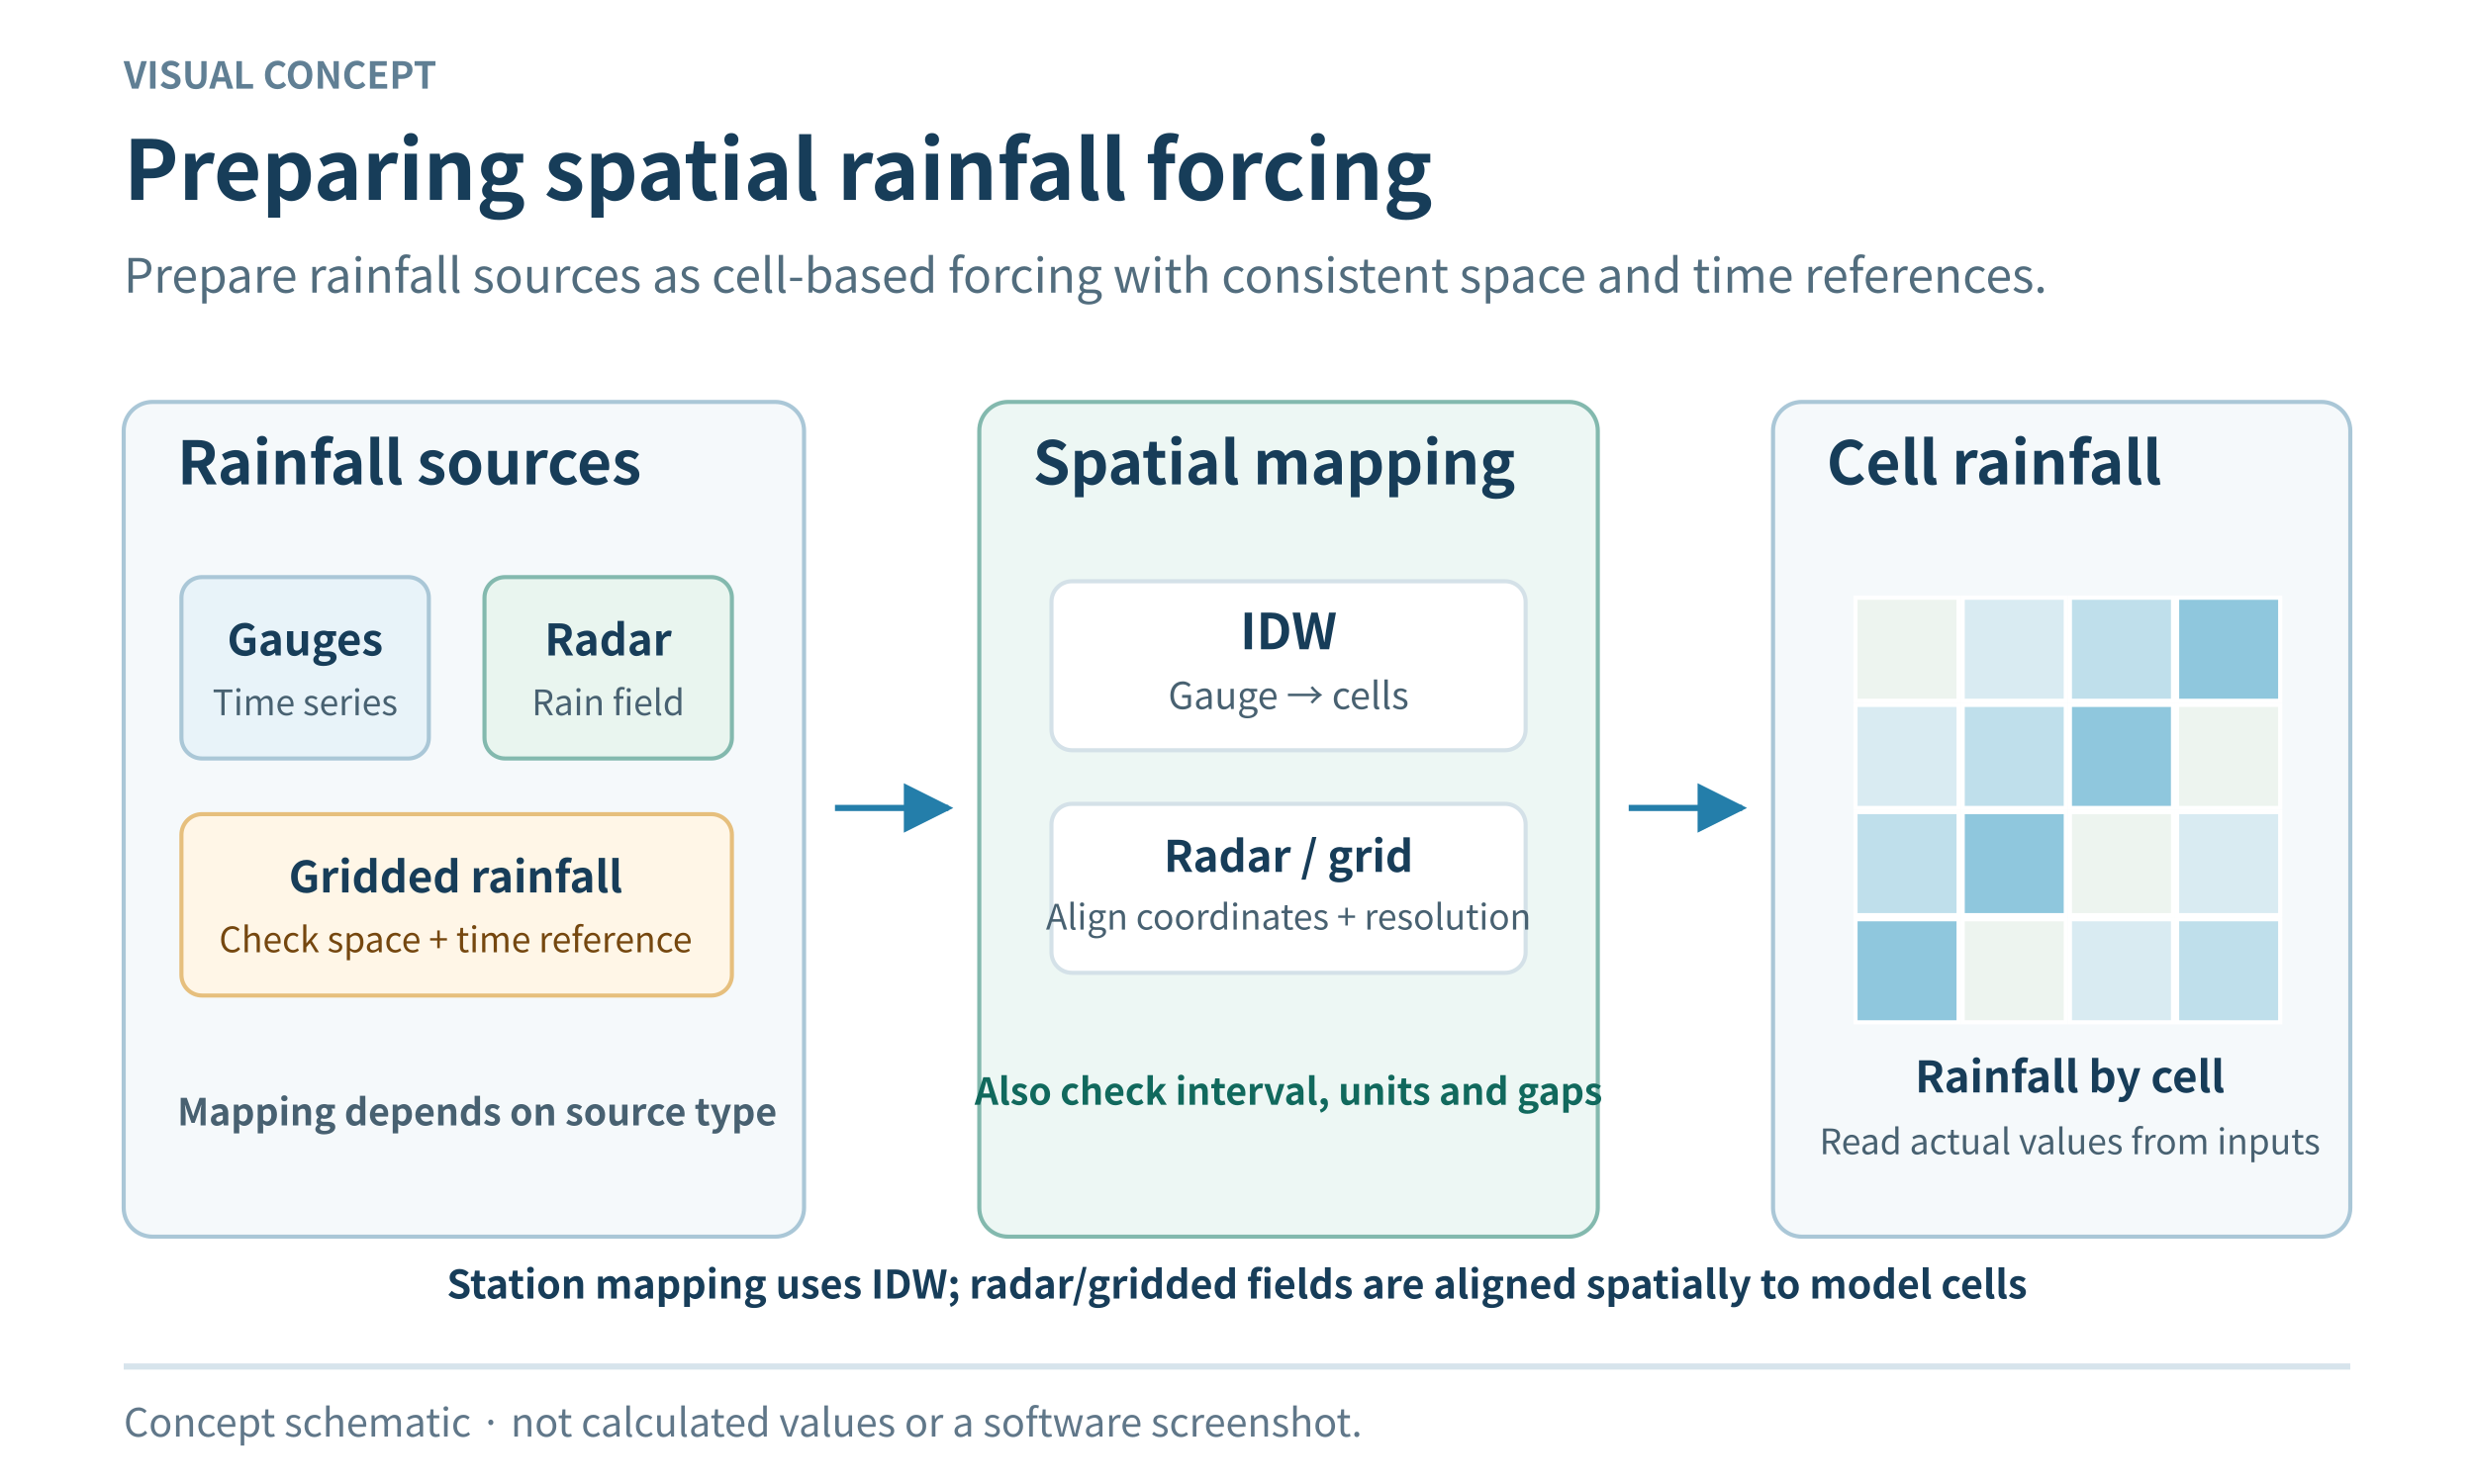
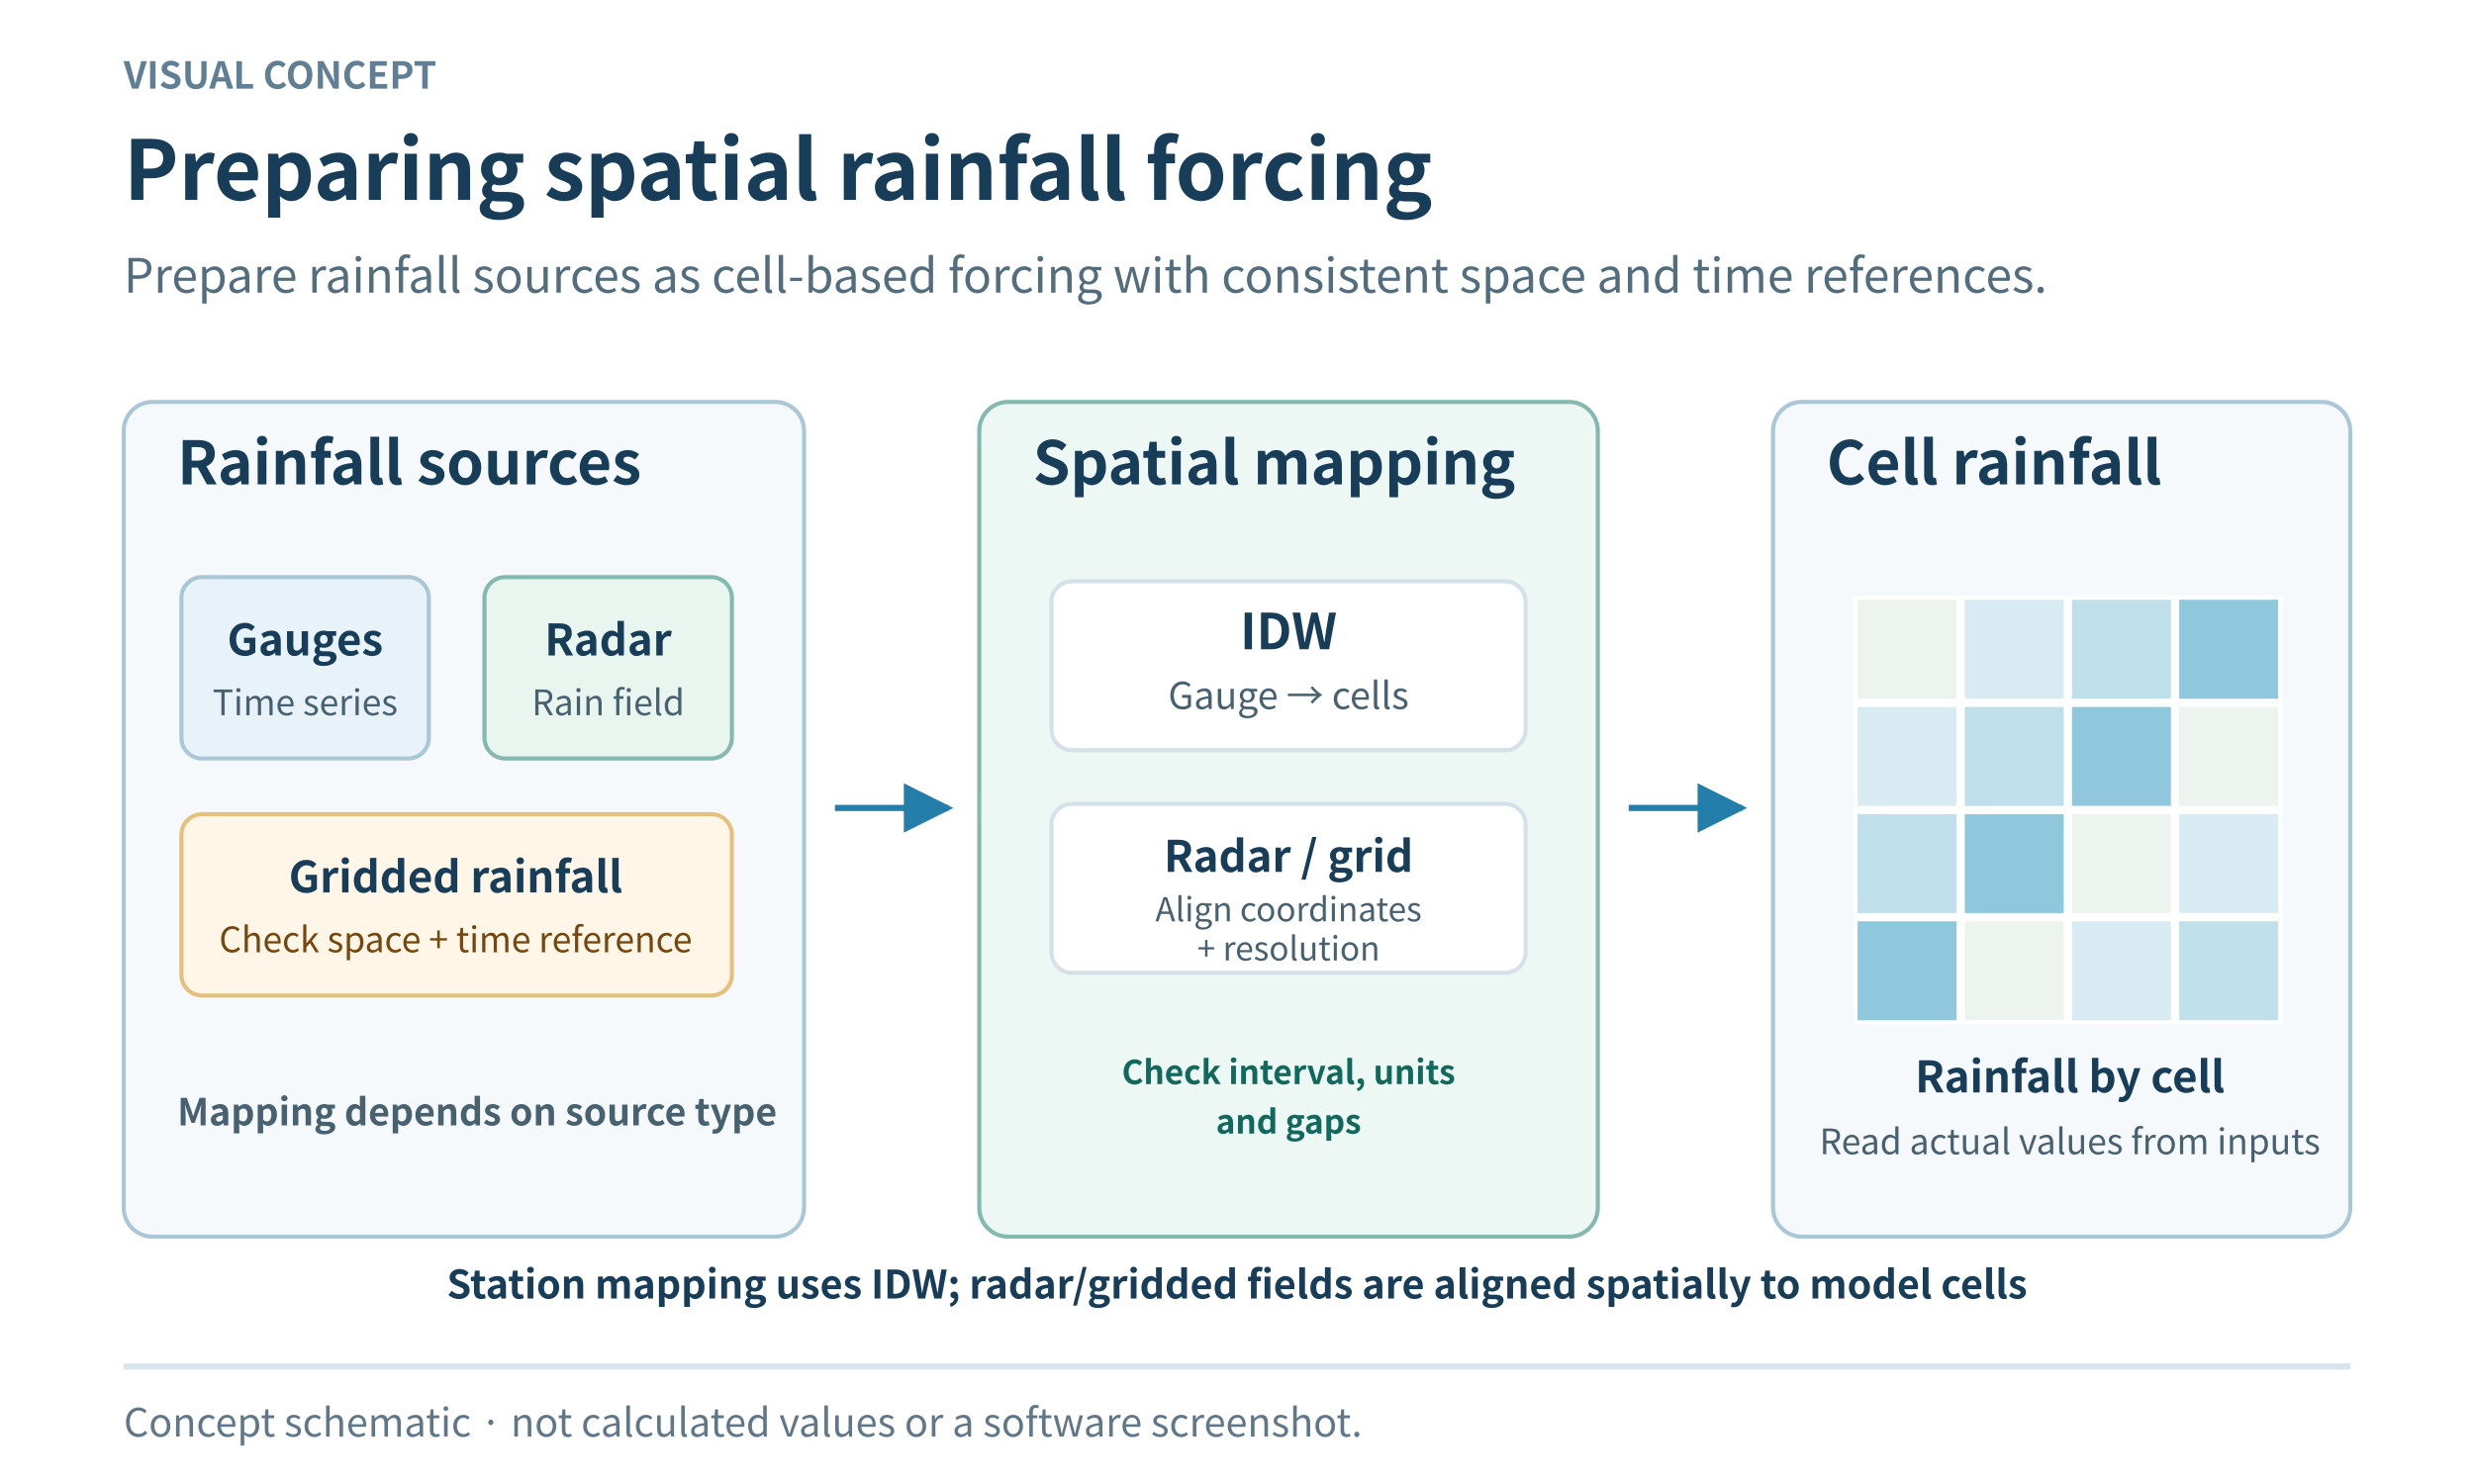
<svg xmlns="http://www.w3.org/2000/svg" width="1200" height="720" viewBox="0 0 1200 720" role="img" aria-labelledby="title desc">
  <defs>
    <marker id="arrow" viewBox="0 0 10 10" refX="9" refY="5" markerWidth="8" markerHeight="8" orient="auto-start-reverse">
      <path d="M0 0 10 5 0 10Z" fill="#247eaa" />
    </marker>
  </defs>
  <rect width="1200" height="720" fill="#fff" />
  <g font-family="Noto Sans CJK KR,Noto Sans KR,Malgun Gothic,Arial,sans-serif">
    <text x="60" y="43" font-size="18" font-weight="600" fill="#607f94">VISUAL CONCEPT</text>
    <text x="60" y="97" font-size="40" font-weight="700" fill="#173d59">Preparing spatial rainfall forcing</text>
    <text x="60" y="142" font-size="23" fill="#526d7e">Prepare rainfall sources as cell-based forcing with consistent space and time references.</text>
    <rect x="60" y="195" width="330" height="405" rx="14" fill="#f5f9fb" stroke="#aac7d7" stroke-width="2" />
    <text x="86" y="235" font-size="29" font-weight="700" fill="#173d59">Rainfall sources</text>
    <rect x="88" y="280" width="120" height="88" rx="10" fill="#e8f3f9" stroke="#aac7d7" stroke-width="2" />
    <text x="148" y="318" text-anchor="middle" font-size="21" font-weight="700" fill="#173d59">Gauges</text>
    <text x="148" y="347" text-anchor="middle" font-size="17" fill="#486171">Time series</text>
    <rect x="235" y="280" width="120" height="88" rx="10" fill="#e9f5ef" stroke="#83b9ae" stroke-width="2" />
    <text x="295" y="318" text-anchor="middle" font-size="21" font-weight="700" fill="#173d59">Radar</text>
    <text x="295" y="347" text-anchor="middle" font-size="17" fill="#486171">Rain field</text>
    <rect x="88" y="395" width="267" height="88" rx="10" fill="#fff6e7" stroke="#e6bf7d" stroke-width="2" />
    <text x="221" y="433" text-anchor="middle" font-size="21" font-weight="700" fill="#173d59">Gridded rainfall</text>
    <text x="221" y="462" text-anchor="middle" font-size="17" fill="#75470f">Check space + time reference</text>
    <text x="86" y="546" font-size="18" font-weight="600" fill="#486171">Mapping depends on source type</text>
    <line x1="405" y1="392" x2="460" y2="392" stroke="#247eaa" stroke-width="3" marker-end="url(#arrow)" />
    <rect x="475" y="195" width="300" height="405" rx="14" fill="#edf7f4" stroke="#83b9ae" stroke-width="2" />
    <text x="501" y="235" font-size="29" font-weight="700" fill="#173d59">Spatial mapping</text>
    <rect x="510" y="282" width="230" height="82" rx="10" fill="#fff" stroke="#d4e1e8" stroke-width="2" />
    <text x="625" y="315" text-anchor="middle" font-size="24" font-weight="700" fill="#173d59">IDW</text>
    <text x="625" y="344" text-anchor="middle" font-size="18" fill="#486171">Gauge → cells</text>
    <rect x="510" y="390" width="230" height="82" rx="10" fill="#fff" stroke="#d4e1e8" stroke-width="2" />
    <text x="625" y="423" text-anchor="middle" font-size="21" font-weight="700" fill="#173d59">Radar / grid</text>
-     <text x="625" y="451" text-anchor="middle" font-size="17" fill="#486171">Align coordinates + resolution</text>
-     <text x="625" y="536" text-anchor="middle" font-size="18" font-weight="600" fill="#11695d">Also check interval, units and gaps</text>
+     <text x="625" y="447" text-anchor="middle" font-size="16" fill="#486171">Align coordinates</text>
+     <text x="625" y="466" text-anchor="middle" font-size="16" fill="#486171">+ resolution</text>
+     <text x="625" y="526" text-anchor="middle" font-size="16" font-weight="600" fill="#11695d">Check interval, units</text>
+     <text x="625" y="550" text-anchor="middle" font-size="16" font-weight="600" fill="#11695d">and gaps</text>
    <line x1="790" y1="392" x2="845" y2="392" stroke="#247eaa" stroke-width="3" marker-end="url(#arrow)" />
    <rect x="860" y="195" width="280" height="405" rx="14" fill="#f5f9fb" stroke="#aac7d7" stroke-width="2" />
    <text x="886" y="235" font-size="29" font-weight="700" fill="#173d59">Cell rainfall</text>
    <rect x="900" y="290" width="50" height="50" fill="#edf4ef" stroke="#fff" stroke-width="2" />
    <rect x="952" y="290" width="50" height="50" fill="#d9ebf2" stroke="#fff" stroke-width="2" />
    <rect x="1004" y="290" width="50" height="50" fill="#bfdfeb" stroke="#fff" stroke-width="2" />
    <rect x="1056" y="290" width="50" height="50" fill="#8fc7dd" stroke="#fff" stroke-width="2" />
    <rect x="900" y="342" width="50" height="50" fill="#d9ebf2" stroke="#fff" stroke-width="2" />
    <rect x="952" y="342" width="50" height="50" fill="#bfdfeb" stroke="#fff" stroke-width="2" />
    <rect x="1004" y="342" width="50" height="50" fill="#8fc7dd" stroke="#fff" stroke-width="2" />
    <rect x="1056" y="342" width="50" height="50" fill="#edf4ef" stroke="#fff" stroke-width="2" />
    <rect x="900" y="394" width="50" height="50" fill="#bfdfeb" stroke="#fff" stroke-width="2" />
    <rect x="952" y="394" width="50" height="50" fill="#8fc7dd" stroke="#fff" stroke-width="2" />
    <rect x="1004" y="394" width="50" height="50" fill="#edf4ef" stroke="#fff" stroke-width="2" />
    <rect x="1056" y="394" width="50" height="50" fill="#d9ebf2" stroke="#fff" stroke-width="2" />
    <rect x="900" y="446" width="50" height="50" fill="#8fc7dd" stroke="#fff" stroke-width="2" />
    <rect x="952" y="446" width="50" height="50" fill="#edf4ef" stroke="#fff" stroke-width="2" />
    <rect x="1004" y="446" width="50" height="50" fill="#d9ebf2" stroke="#fff" stroke-width="2" />
    <rect x="1056" y="446" width="50" height="50" fill="#bfdfeb" stroke="#fff" stroke-width="2" />
    <text x="1004" y="530" text-anchor="middle" font-size="21" font-weight="700" fill="#173d59">Rainfall by cell</text>
    <text x="1004" y="560" text-anchor="middle" font-size="17" fill="#486171">Read actual values from inputs</text>
    <text x="600" y="630" text-anchor="middle" font-size="19" font-weight="600" fill="#173d59">Station mapping uses IDW; radar/gridded fields are aligned spatially to model cells</text>
    <line x1="60" y1="663" x2="1140" y2="663" stroke="#d7e4ec" stroke-width="3" />
    <text x="60" y="697" font-size="19" fill="#607789">Concept schematic · not calculated values or a software screenshot.</text>
  </g>
</svg>
